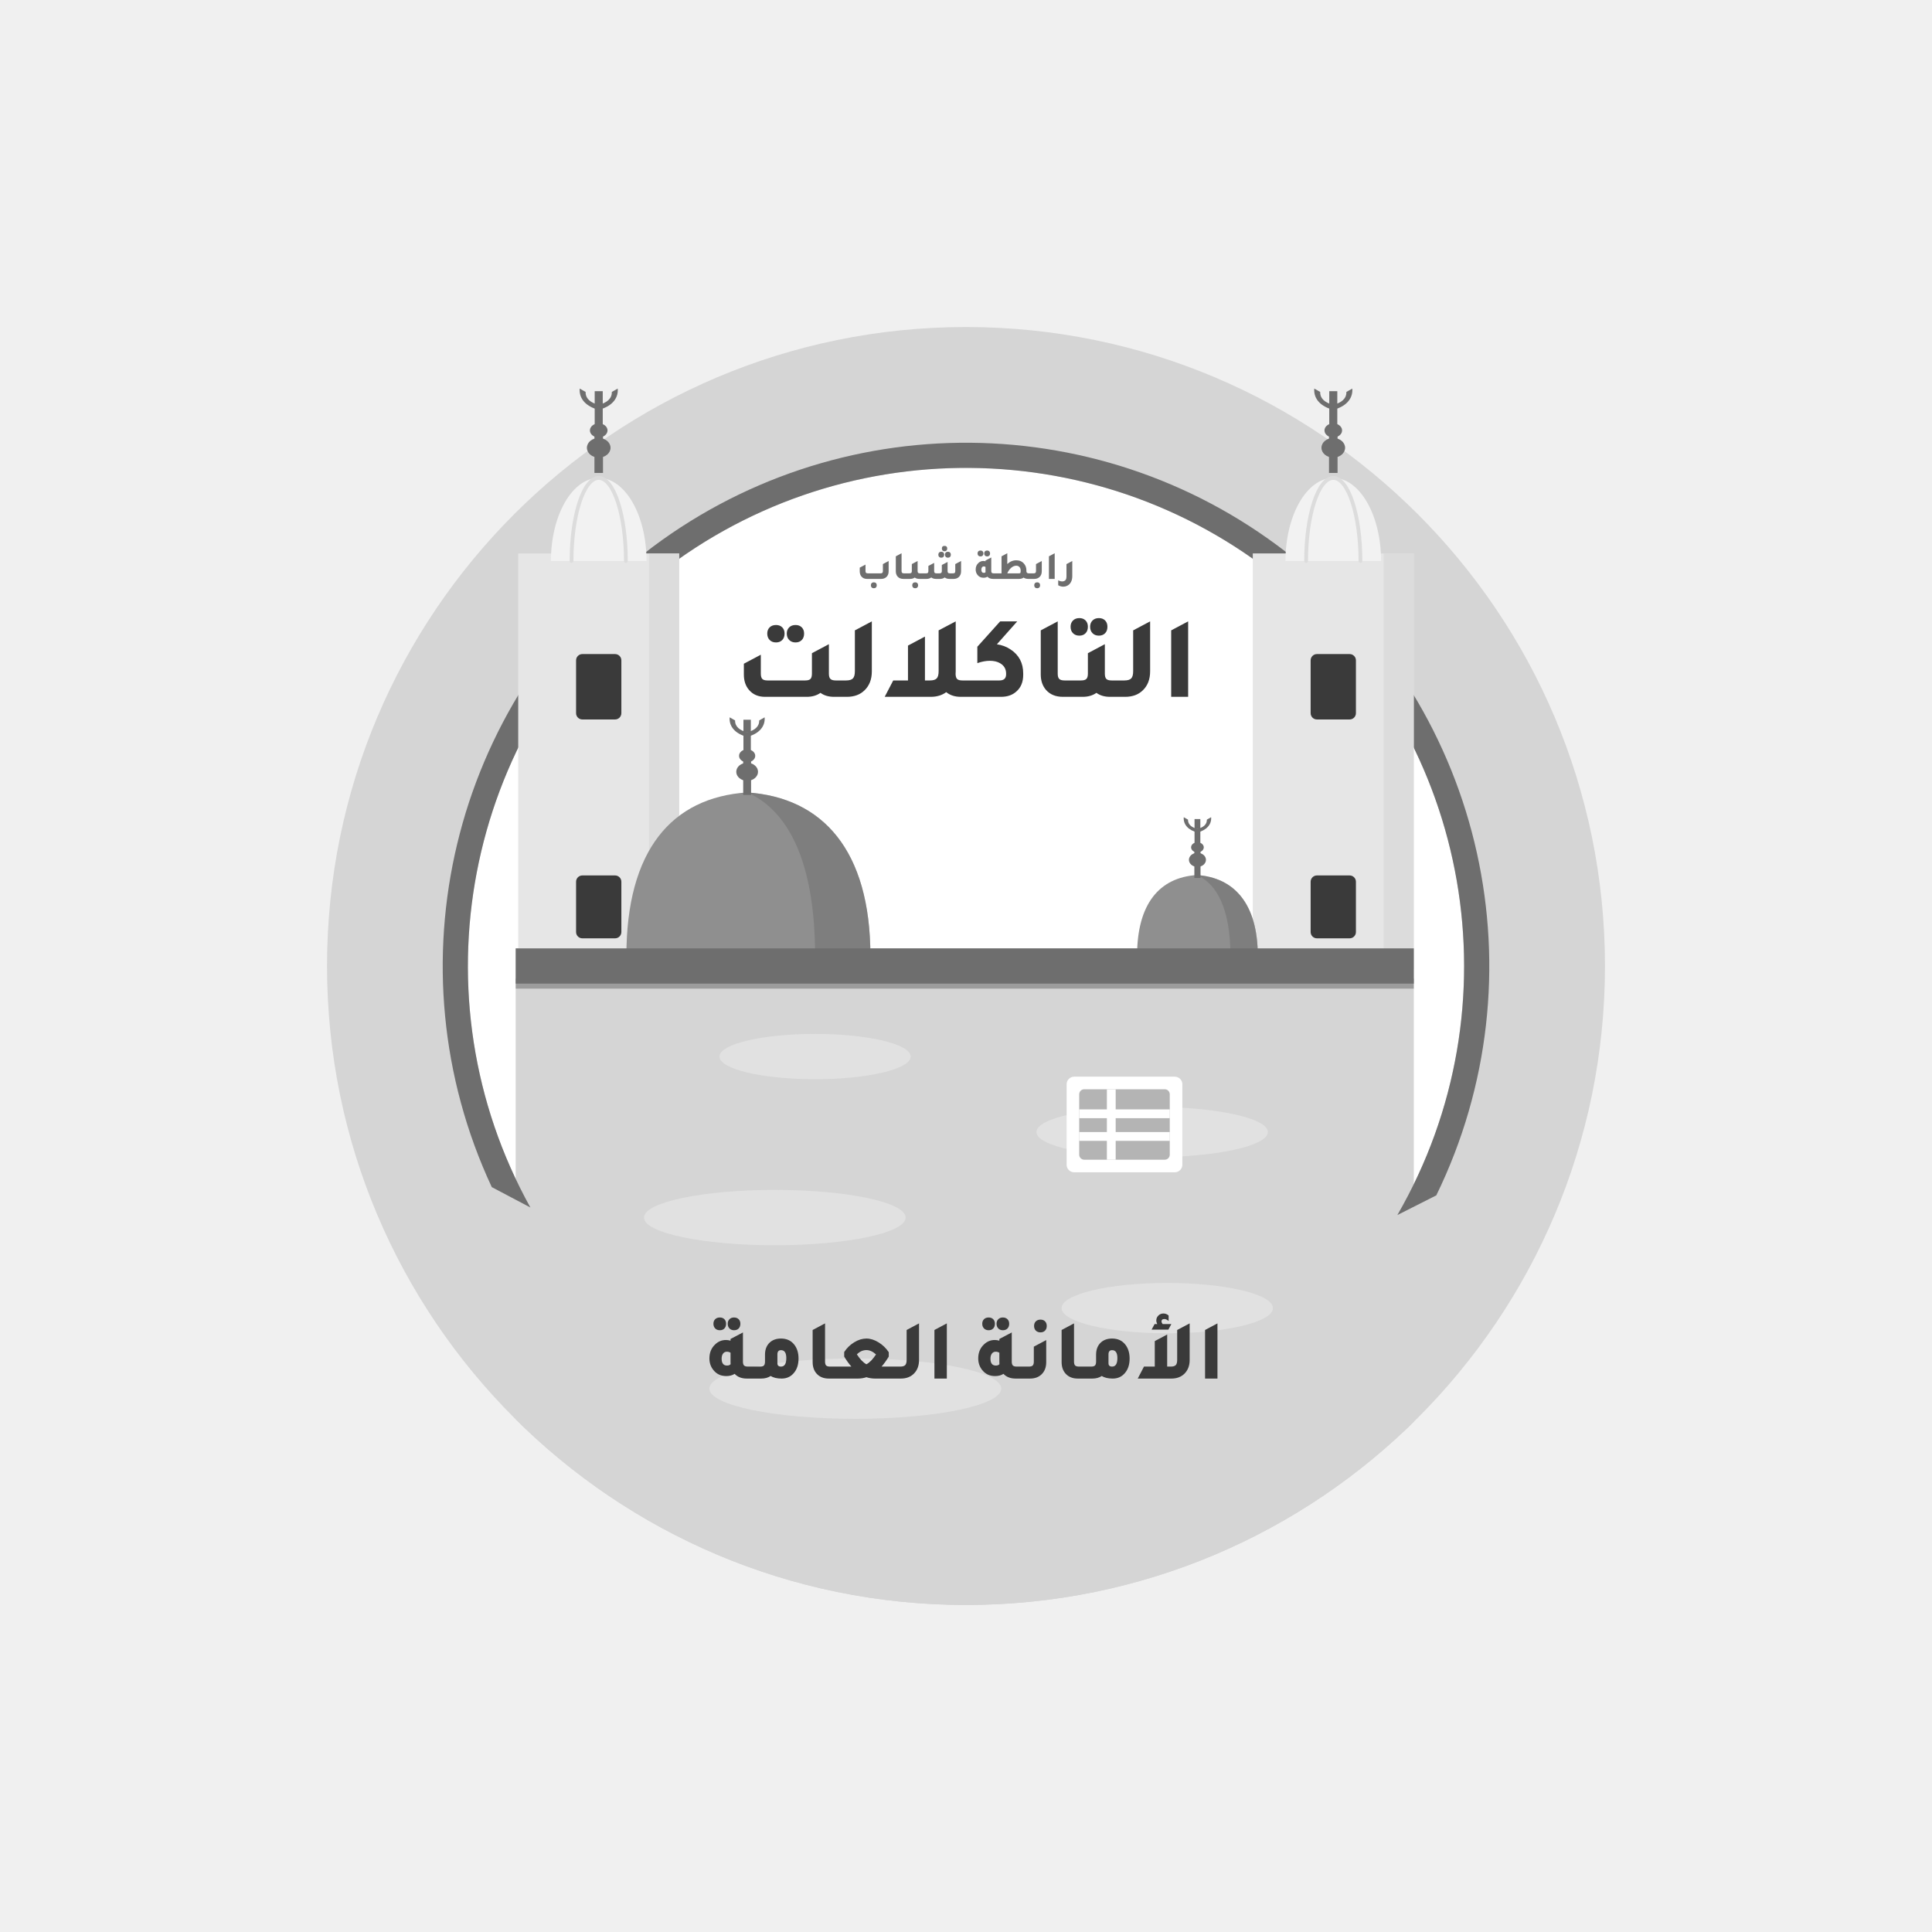
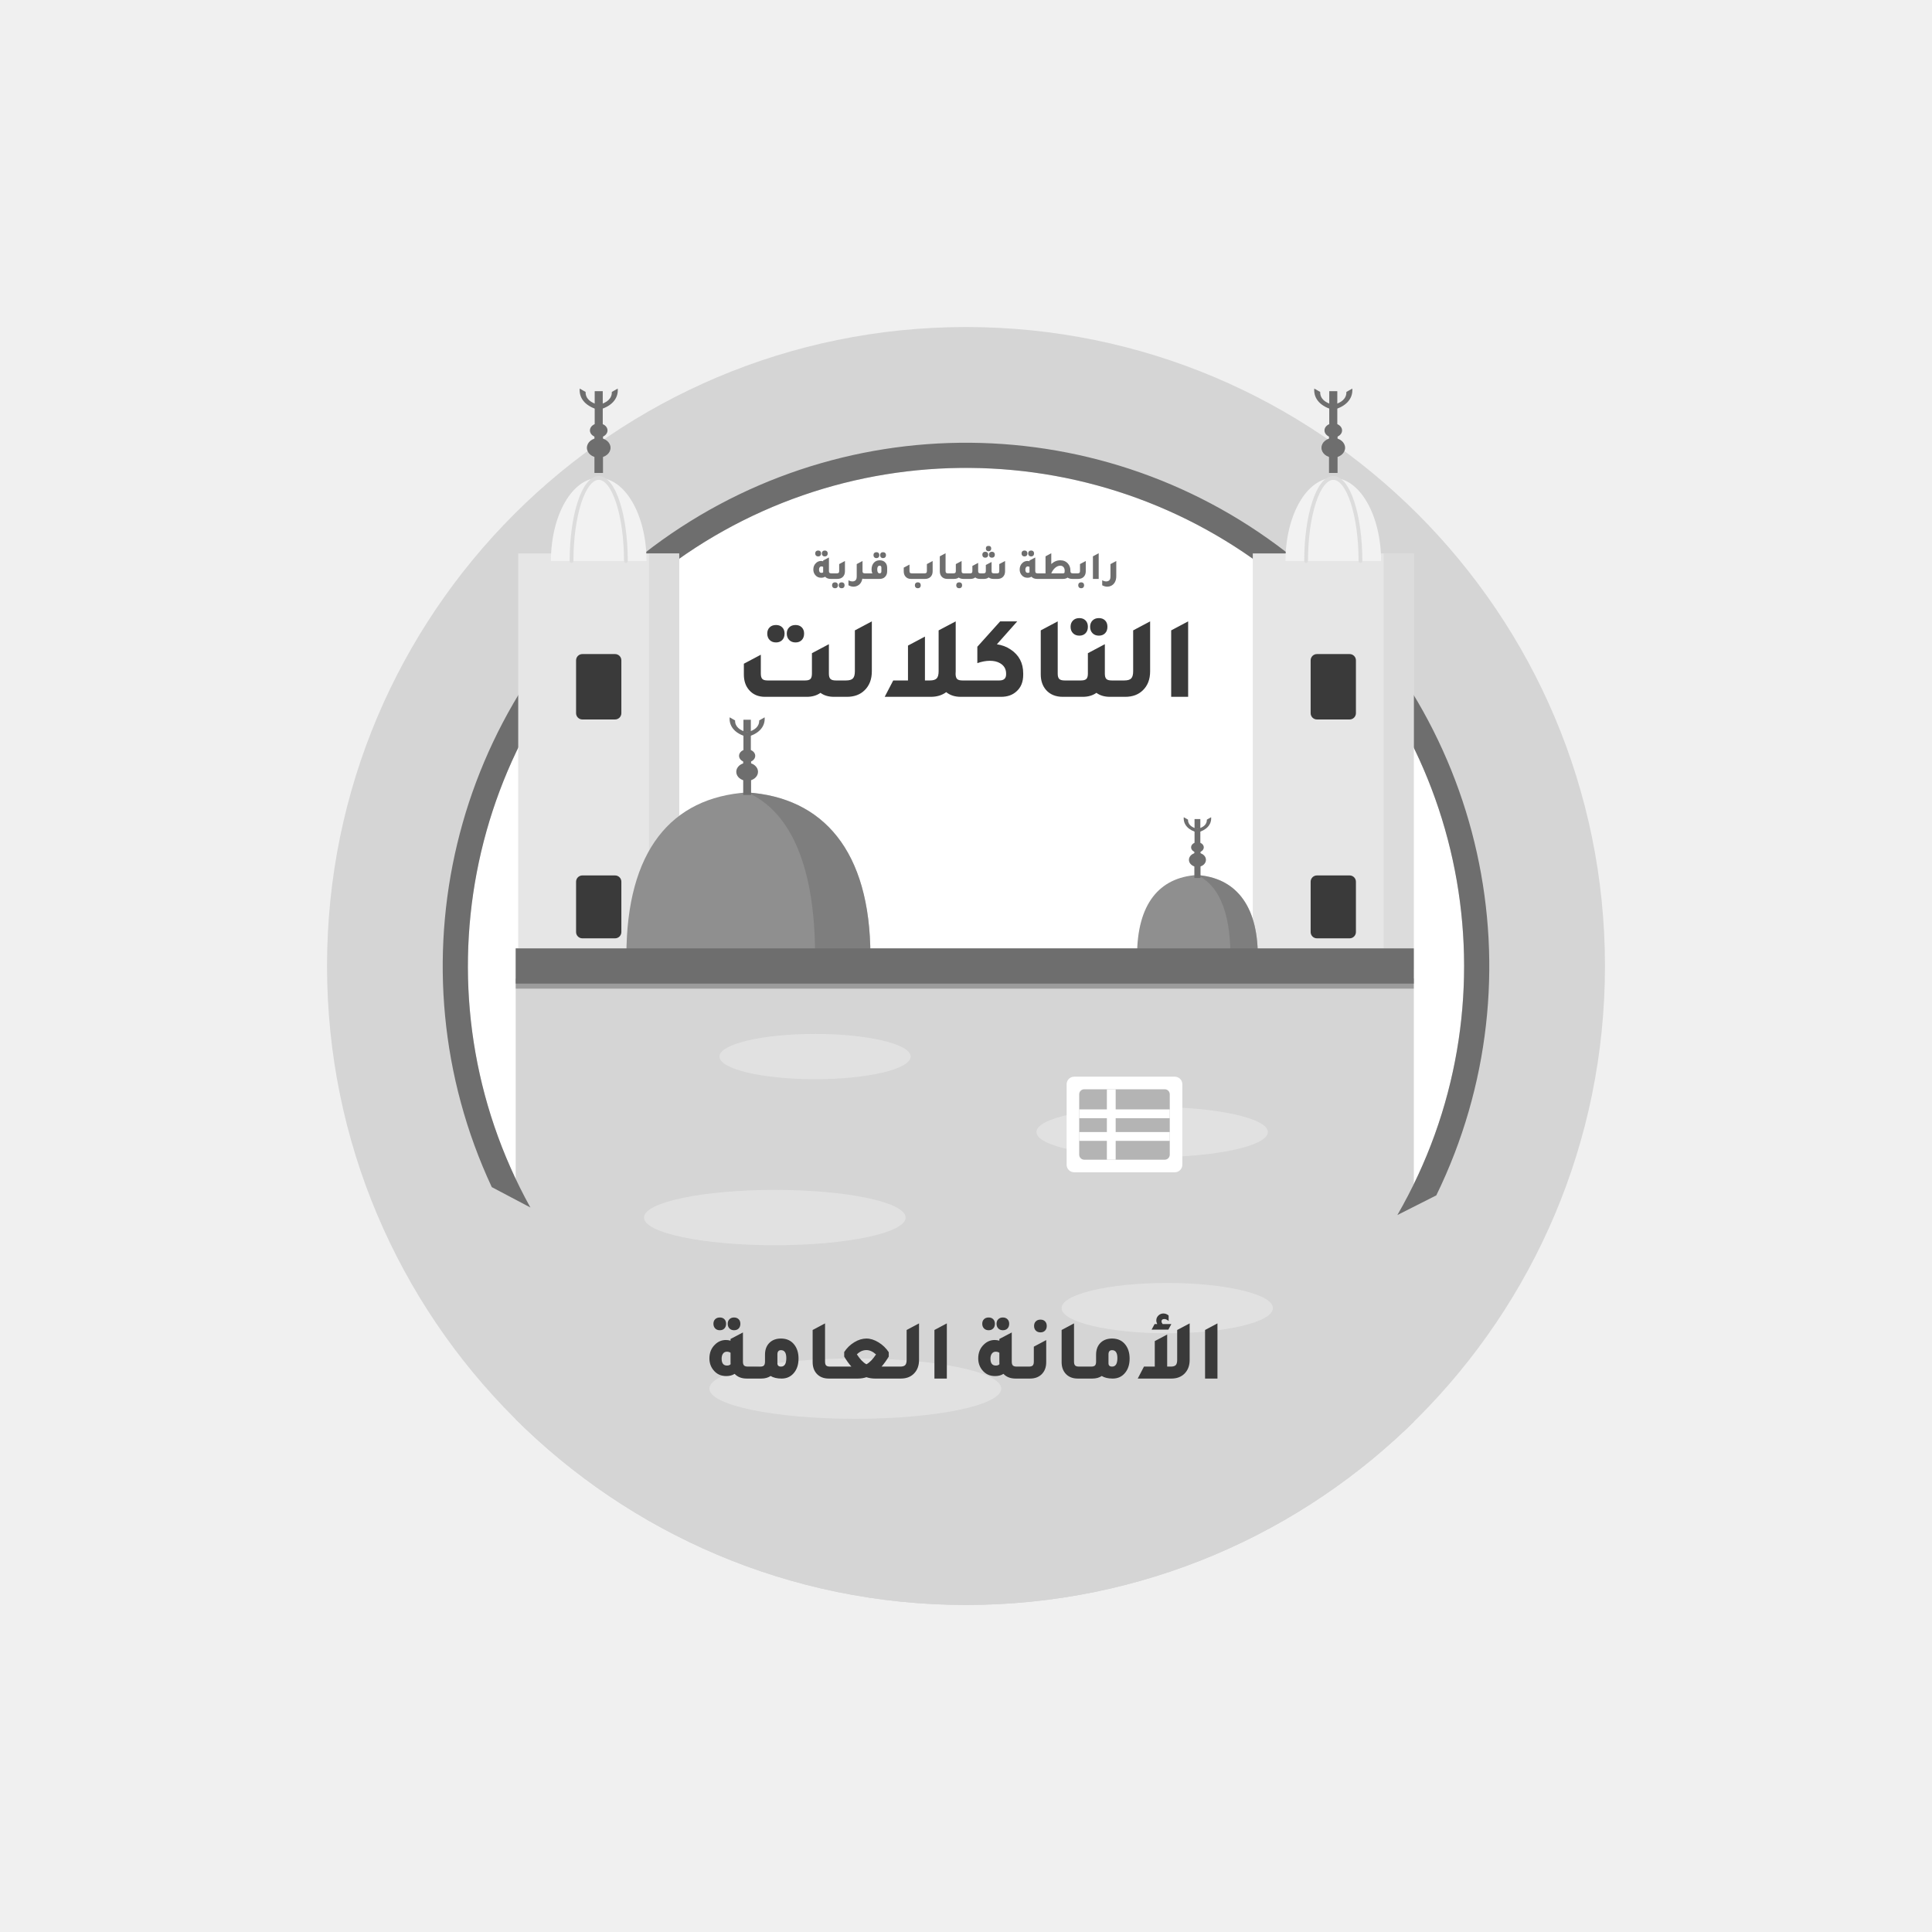
<svg xmlns="http://www.w3.org/2000/svg" viewBox="0 0 768 768" width="768" height="768" role="img" aria-label="الأمانة العامة">
  <g transform="translate(128 128) scale(1)">
    <defs>
      <clipPath id="icfb3f30-roundel-clip">
        <circle cx="256" cy="256" r="254" />
      </clipPath>
      <g id="icfb3f30-finial" fill="#6e6e6e">
        <rect x="-1.7" y="-7" width="3.4" height="7" />
        <ellipse cx="0" cy="-10" rx="4.7" ry="3.9" />
        <rect x="-1.7" y="-15" width="3.4" height="4" />
        <ellipse cx="0" cy="-16.9" rx="3.5" ry="2.8" />
        <rect x="-1.6" y="-27" width="3.2" height="10" />
        <g transform="translate(0,-28.5) scale(0.84,0.74)">
          <path d="M -9,-6.8 C -9.4,-1 -5.6,3 0,4.6 C 5.6,3 9.4,-1 9,-6.8 L 6.2,-5 C 6.3,-1.4 3.8,0.9 0,1.9 C -3.8,0.9 -6.3,-1.4 -6.2,-5 Z" />
        </g>
        <rect x="-1.6" y="-32.5" width="3.2" height="5.5" />
      </g>
      <g id="icfb3f30-dome">
        <path d="M 0,0 C 0,-42 18,-63 48,-65 C 78,-63 97,-42 97,0 Z" fill="#8f8f8f" />
        <path d="M 48,-65 C 78,-63 97,-42 97,0 L 75,0 C 75,-38 64,-58 48,-65 Z" fill="#6e6e6e" opacity="0.5" />
      </g>
      <g id="icfb3f30-minaret-shaft">
        <rect x="-32" y="-165" width="64" height="165" fill="#e6e6e6" />
        <rect x="20" y="-165" width="12" height="165" fill="#d5d5d5" opacity="0.6" />
        <rect x="-9" y="-125" width="18" height="26" rx="2.5" fill="#3a3a3a" />
        <rect x="-9" y="-37" width="18" height="25" rx="2.5" fill="#3a3a3a" />
      </g>
      <g id="icfb3f30-minaret-top">
        <path d="M -19,-162 A 19,33 0 0 1 19,-162 Z" fill="#f2f2f2" />
        <g fill="none" stroke="#dcdcdc" stroke-width="1.5" stroke-linecap="round">
          <path d="M 0,-195 A 10.8,33 0 0 0 -10.8,-162" />
          <path d="M 0,-195 A 10.8,33 0 0 1 10.8,-162" />
        </g>
        <use href="#icfb3f30-finial" transform="translate(0,-197)" />
      </g>
    </defs>
    <circle cx="256" cy="256" r="254" fill="#d5d5d5" />
    <g clip-path="url(#icfb3f30-roundel-clip)">
      <circle cx="256" cy="256" r="198" fill="#ffffff" />
      <rect x="77" y="249" width="357" height="270" fill="#d5d5d5" />
      <rect x="345" y="249" width="89" height="270" fill="#d5d5d5" opacity="0.22" />
      <g fill="#f0f0f0" opacity="0.45">
        <ellipse cx="196" cy="292" rx="38" ry="9" />
        <ellipse cx="330" cy="322" rx="46" ry="10" />
        <ellipse cx="180" cy="356" rx="52" ry="11" />
        <ellipse cx="336" cy="392" rx="42" ry="10" />
        <ellipse cx="212" cy="424" rx="58" ry="12" />
      </g>
      <path d="M 82.83,351.99 L 67.49,343.9 A 208,208 0 1 1 442.95,347.18 L 427.47,355 A 198,198 0 1 0 82.83,351.99 Z" fill="#6e6e6e" />
      <use href="#icfb3f30-minaret-shaft" transform="translate(110,257)" />
      <use href="#icfb3f30-minaret-shaft" transform="translate(402,257)" />
      <use href="#icfb3f30-dome" transform="translate(121,252)" />
      <use href="#icfb3f30-finial" transform="translate(169,188) scale(0.92)" />
      <use href="#icfb3f30-dome" transform="translate(324,252) scale(0.4948)" />
      <use href="#icfb3f30-finial" transform="translate(348,221) scale(0.72)" />
      <rect x="77" y="249" width="357" height="14" fill="#6e6e6e" />
      <rect x="77" y="261" width="357" height="4" fill="#6e6e6e" opacity="0.55" />
      <g transform="translate(296,300)">
        <rect x="0" y="0" width="46" height="38" rx="3" fill="#ffffff" />
        <rect x="5" y="5" width="36" height="28" rx="2" fill="#b4b4b4" />
        <rect x="5" y="13" width="36" height="3.5" fill="#ffffff" />
        <rect x="5" y="22" width="36" height="3.5" fill="#ffffff" />
        <rect x="16" y="5" width="3.5" height="28" fill="#ffffff" />
      </g>
    </g>
    <use href="#icfb3f30-minaret-top" transform="translate(110,257)" />
    <use href="#icfb3f30-minaret-top" transform="translate(402,257)" />
  </g>
  <g transform="translate(291.51 217.48) scale(0.75)">
-     <path d="M5.71,0Q3.88,0 2.82,-1.24Q1.9,-2.32 1.9,-4.03L1.9,-5.97L4.95,-7.59L4.95,-4.19Q4.95,-3.5 5.22,-3.23Q5.48,-2.95 6.16,-2.95L12.96,-2.95Q13.64,-2.95 13.9,-3.23Q14.17,-3.5 14.17,-4.19L14.17,-7.86L17.22,-9.49L17.22,-4.03Q17.22,-2.07 16,-0.97Q14.92,0 13.24,0L5.71,0ZM9.38,4.95Q8.66,4.95 8.23,4.52Q7.8,4.09 7.8,3.37Q7.8,2.66 8.23,2.23Q8.66,1.81 9.38,1.81Q10.08,1.81 10.5,2.23Q10.92,2.66 10.92,3.37Q10.92,4.09 10.5,4.52Q10.08,4.95 9.38,4.95Z M25,0Q23.06,0 21.97,-1.24Q21.02,-2.34 21.02,-4.05L21.02,-11.97L24.07,-13.6L24.07,-4.17Q24.07,-3.5 24.35,-3.23Q24.62,-2.95 25.3,-2.95L27.36,-2.95L27.36,0L25,0Z M33.79,-2.95L35.84,-2.95L35.84,0L33.5,0Q32.02,0 31.05,-0.72Q30.04,0 28.58,0L26.22,0L26.22,-2.95L28.29,-2.95Q28.96,-2.95 29.24,-3.23Q29.51,-3.5 29.51,-4.17L29.51,-7.86L32.57,-9.49L32.57,-4.17Q32.57,-3.5 32.83,-3.23Q33.1,-2.95 33.79,-2.95ZM31.3,1.81Q32,1.81 32.42,2.23Q32.84,2.66 32.84,3.37Q32.84,4.09 32.42,4.52Q32,4.95 31.3,4.95Q30.59,4.95 30.15,4.52Q29.72,4.09 29.72,3.37Q29.72,2.66 30.15,2.23Q30.59,1.81 31.3,1.81Z M46.86,-14.65Q46.21,-14.65 45.82,-15.04Q45.43,-15.43 45.43,-16.08Q45.43,-17.5 46.86,-17.5Q48.27,-17.5 48.27,-16.08Q48.27,-15.43 47.88,-15.04Q47.49,-14.65 46.86,-14.65ZM45.11,-11.24Q44.42,-11.24 43.98,-11.68Q43.55,-12.12 43.55,-12.84Q43.55,-13.53 43.98,-13.97Q44.42,-14.4 45.11,-14.4Q45.81,-14.4 46.24,-13.97Q46.67,-13.53 46.67,-12.84Q46.67,-12.1 46.24,-11.67Q45.81,-11.24 45.11,-11.24ZM48.63,-11.24Q47.94,-11.24 47.5,-11.68Q47.07,-12.12 47.07,-12.84Q47.07,-13.53 47.5,-13.97Q47.94,-14.4 48.63,-14.4Q49.33,-14.4 49.76,-13.97Q50.19,-13.53 50.19,-12.84Q50.19,-12.1 49.76,-11.67Q49.33,-11.24 48.63,-11.24ZM34.72,0L34.72,-2.95L37.08,-2.95Q37.75,-2.95 38.02,-3.21Q38.28,-3.48 38.28,-4.17L38.28,-6.87L41.34,-8.5L41.34,-4.17Q41.34,-3.5 41.6,-3.23Q41.86,-2.95 42.56,-2.95L44.18,-2.95Q44.86,-2.95 45.13,-3.23Q45.41,-3.5 45.41,-4.17L45.41,-7.38L48.46,-8.98L48.46,-4.17Q48.46,-3.48 48.73,-3.21Q48.99,-2.95 49.66,-2.95L51.33,-2.95Q52,-2.95 52.27,-3.21Q52.53,-3.48 52.53,-4.17L52.53,-7.86L55.61,-9.49L55.61,-4.05Q55.61,-2.13 54.43,-1.01Q53.4,-0.04 51.77,0L49.39,0Q47.94,0 46.92,-0.78Q46,-0.06 44.65,0L42.27,0Q40.81,0 39.8,-0.78Q38.81,0 37.35,0L34.72,0Z M65.92,-11.91Q65.2,-11.91 64.77,-12.35Q64.34,-12.8 64.34,-13.51Q64.34,-14.21 64.77,-14.63Q65.2,-15.05 65.92,-15.05Q66.61,-15.05 67.03,-14.63Q67.46,-14.21 67.46,-13.51Q67.46,-12.77 67.03,-12.34Q66.61,-11.91 65.92,-11.91ZM69.42,-11.91Q68.72,-11.91 68.29,-12.35Q67.86,-12.8 67.86,-13.51Q67.86,-14.21 68.29,-14.63Q68.72,-15.05 69.42,-15.05Q70.11,-15.05 70.54,-14.63Q70.98,-14.21 70.98,-13.51Q70.98,-12.77 70.55,-12.34Q70.13,-11.91 69.42,-11.91ZM72.83,-2.95L74.9,-2.95L74.9,0L72.54,0Q70.66,0 69.56,-1.16Q68.72,-0.61 67.5,-0.61Q65.52,-0.61 64.34,-2.09Q63.35,-3.31 63.35,-4.97Q63.35,-7.08 64.76,-8.41Q65.9,-9.51 67.41,-9.51Q67.98,-9.51 68.55,-9.34L68.55,-9.76L71.61,-11.36L71.61,-4.17Q71.61,-3.5 71.88,-3.23Q72.16,-2.95 72.83,-2.95ZM68.55,-6.37Q68.15,-6.62 67.65,-6.62Q67.06,-6.62 66.71,-6.16Q66.36,-5.69 66.36,-4.91Q66.36,-3.2 67.69,-3.2Q68.28,-3.2 68.57,-3.54Q68.55,-3.71 68.55,-4.05L68.55,-6.37Z M93.17,-2.95L93.17,0L91.17,0Q89.78,0 88.75,-0.7Q87.8,0 86.36,0L73.76,0L73.76,-2.95L77.05,-2.95L77.05,-11.97L80.1,-13.6L80.1,-7.88Q82.23,-9.87 84.89,-9.87Q87.42,-9.87 88.96,-8.09Q90.24,-6.6 90.24,-4.45L90.24,-4.05Q90.24,-2.95 91.47,-2.95L93.17,-2.95ZM86.26,-2.95Q86.85,-2.95 87.02,-3.16Q87.19,-3.37 87.19,-4.15L87.19,-4.45Q87.19,-5.59 86.55,-6.29Q85.92,-7 84.91,-7Q83.48,-7 82.19,-5.91Q80.91,-4.83 80.1,-2.95L86.26,-2.95Z M92.04,0L92.04,-2.95L94.1,-2.95Q94.78,-2.95 95.05,-3.23Q95.32,-3.5 95.32,-4.17L95.32,-7.86L98.38,-9.49L98.38,-4.05Q98.38,-2.09 97.16,-0.97Q96.08,0 94.4,0L92.04,0ZM95.96,4.95Q95.24,4.95 94.81,4.52Q94.38,4.09 94.38,3.37Q94.38,2.66 94.81,2.23Q95.24,1.81 95.96,1.81Q96.65,1.81 97.07,2.23Q97.5,2.66 97.5,3.37Q97.5,4.09 97.07,4.52Q96.65,4.95 95.96,4.95Z M102.17,0L102.17,-11.97L105.23,-13.6L105.23,0L102.17,0Z M114.55,-1.41Q114.55,0.4 113.81,1.74Q113.07,3.08 111.72,3.69Q110.84,4.11 109.81,4.11Q108.41,4.11 107.09,3.37L107.09,0.72Q108.18,1.33 109.22,1.33Q109.74,1.33 110.19,1.16Q111.47,0.72 111.47,-1.2L111.47,-7.84L114.55,-9.49L114.55,-1.41Z" fill="#6e6e6e" transform="translate(65.1 16.86)" />
+     <path d="M3.2,-11.91Q2.49,-11.91 2.06,-12.35Q1.62,-12.8 1.62,-13.51Q1.62,-14.21 2.06,-14.63Q2.49,-15.05 3.2,-15.05Q3.9,-15.05 4.32,-14.63Q4.74,-14.21 4.74,-13.51Q4.74,-12.77 4.32,-12.34Q3.9,-11.91 3.2,-11.91ZM6.7,-11.91Q6.01,-11.91 5.58,-12.35Q5.14,-12.8 5.14,-13.51Q5.14,-14.21 5.58,-14.63Q6.01,-15.05 6.7,-15.05Q7.4,-15.05 7.83,-14.63Q8.26,-14.21 8.26,-13.51Q8.26,-12.77 7.84,-12.34Q7.42,-11.91 6.7,-11.91ZM10.12,-2.95L12.18,-2.95L12.18,0L9.82,0Q7.95,0 6.85,-1.16Q6.01,-0.61 4.79,-0.61Q2.8,-0.61 1.62,-2.09Q0.63,-3.31 0.63,-4.97Q0.63,-7.08 2.04,-8.41Q3.18,-9.51 4.7,-9.51Q5.27,-9.51 5.84,-9.34L5.84,-9.76L8.9,-11.36L8.9,-4.17Q8.9,-3.5 9.17,-3.23Q9.44,-2.95 10.12,-2.95ZM5.84,-6.37Q5.44,-6.62 4.93,-6.62Q4.34,-6.62 3.99,-6.16Q3.65,-5.69 3.65,-4.91Q3.65,-3.2 4.97,-3.2Q5.57,-3.2 5.86,-3.54Q5.84,-3.71 5.84,-4.05L5.84,-6.37Z M11.05,0L11.05,-2.95L13.11,-2.95Q13.79,-2.95 14.06,-3.23Q14.33,-3.5 14.33,-4.17L14.33,-7.86L17.39,-9.49L17.39,-4.05Q17.39,-2.09 16.17,-0.97Q15.11,0 13.41,0L11.05,0ZM12.14,4.95Q11.43,4.95 10.99,4.51Q10.56,4.07 10.56,3.35Q10.56,2.66 10.99,2.23Q11.43,1.81 12.14,1.81Q12.84,1.81 13.26,2.23Q13.68,2.66 13.68,3.35Q13.68,4.09 13.26,4.52Q12.84,4.95 12.14,4.95ZM15.64,4.95Q14.95,4.95 14.51,4.51Q14.08,4.07 14.08,3.35Q14.08,2.66 14.51,2.23Q14.95,1.81 15.64,1.81Q16.34,1.81 16.77,2.23Q17.2,2.66 17.2,3.35Q17.2,4.09 16.78,4.52Q16.36,4.95 15.64,4.95Z M27.91,-2.95L29.98,-2.95L29.98,0L27.61,0Q27.13,0 26.6,-0.11Q26.12,2.66 23.88,3.69Q23,4.11 21.97,4.11Q20.57,4.11 19.25,3.37L19.25,0.72Q20.34,1.33 21.38,1.33Q21.9,1.33 22.34,1.16Q23.63,0.72 23.63,-1.2L23.63,-7.86L26.69,-9.49L26.69,-9.46L26.71,-9.49L26.71,-3.82Q26.81,-2.95 27.91,-2.95Z M34.09,-11.02Q33.37,-11.02 32.94,-11.47Q32.51,-11.91 32.51,-12.63Q32.51,-13.32 32.94,-13.74Q33.37,-14.17 34.09,-14.17Q34.78,-14.17 35.2,-13.74Q35.63,-13.32 35.63,-12.63Q35.63,-11.89 35.2,-11.46Q34.78,-11.02 34.09,-11.02ZM37.59,-11.02Q36.87,-11.02 36.45,-11.47Q36.03,-11.91 36.03,-12.63Q36.03,-13.32 36.45,-13.74Q36.87,-14.17 37.59,-14.17Q38.28,-14.17 38.71,-13.74Q39.15,-13.32 39.15,-12.63Q39.15,-11.89 38.71,-11.46Q38.28,-11.02 37.59,-11.02ZM28.84,0L28.84,-2.95L31.96,-2.95Q31.49,-3.79 31.49,-4.93Q31.49,-7.29 32.78,-8.64Q33.94,-9.87 35.81,-9.87Q37.73,-9.87 38.81,-8.64Q39.76,-7.57 39.76,-5.88L39.76,-4.03Q39.76,-2.21 38.66,-1.1Q37.61,0 35.77,0L28.84,0ZM36.7,-5.97Q36.7,-7 35.81,-7Q34.51,-7 34.51,-5.04Q34.51,-2.95 35.77,-2.95Q36.7,-2.95 36.7,-3.96L36.7,-5.97Z M52.36,0Q50.53,0 49.47,-1.24Q48.55,-2.32 48.55,-4.03L48.55,-5.97L51.6,-7.59L51.6,-4.19Q51.6,-3.5 51.87,-3.23Q52.13,-2.95 52.81,-2.95L59.61,-2.95Q60.29,-2.95 60.55,-3.23Q60.82,-3.5 60.82,-4.19L60.82,-7.86L63.87,-9.49L63.87,-4.03Q63.87,-2.07 62.65,-0.97Q61.57,0 59.89,0L52.36,0ZM56.03,4.95Q55.31,4.95 54.88,4.52Q54.45,4.09 54.45,3.37Q54.45,2.66 54.88,2.23Q55.31,1.81 56.03,1.81Q56.73,1.81 57.15,2.23Q57.57,2.66 57.57,3.37Q57.57,4.09 57.15,4.52Q56.73,4.95 56.03,4.95Z M71.65,0Q69.71,0 68.62,-1.24Q67.67,-2.34 67.67,-4.05L67.67,-11.97L70.72,-13.6L70.72,-4.17Q70.72,-3.5 71,-3.23Q71.27,-2.95 71.95,-2.95L74.01,-2.95L74.01,0L71.65,0Z M80.44,-2.95L82.49,-2.95L82.49,0L80.15,0Q78.67,0 77.7,-0.72Q76.69,0 75.23,0L72.87,0L72.87,-2.95L74.94,-2.95Q75.61,-2.95 75.89,-3.23Q76.16,-3.5 76.16,-4.17L76.16,-7.86L79.22,-9.49L79.22,-4.17Q79.22,-3.5 79.48,-3.23Q79.75,-2.95 80.44,-2.95ZM77.95,1.81Q78.65,1.81 79.07,2.23Q79.49,2.66 79.49,3.37Q79.49,4.09 79.07,4.52Q78.65,4.95 77.95,4.95Q77.24,4.95 76.8,4.52Q76.37,4.09 76.37,3.37Q76.37,2.66 76.8,2.23Q77.24,1.81 77.95,1.81Z M93.51,-14.65Q92.86,-14.65 92.47,-15.04Q92.08,-15.43 92.08,-16.08Q92.08,-17.5 93.51,-17.5Q94.92,-17.5 94.92,-16.08Q94.92,-15.43 94.53,-15.04Q94.14,-14.65 93.51,-14.65ZM91.76,-11.24Q91.07,-11.24 90.63,-11.68Q90.2,-12.12 90.2,-12.84Q90.2,-13.53 90.63,-13.97Q91.07,-14.4 91.76,-14.4Q92.46,-14.4 92.89,-13.97Q93.32,-13.53 93.32,-12.84Q93.32,-12.1 92.89,-11.67Q92.46,-11.24 91.76,-11.24ZM95.28,-11.24Q94.59,-11.24 94.15,-11.68Q93.72,-12.12 93.72,-12.84Q93.72,-13.53 94.15,-13.97Q94.59,-14.4 95.28,-14.4Q95.98,-14.4 96.41,-13.97Q96.84,-13.53 96.84,-12.84Q96.84,-12.1 96.41,-11.67Q95.98,-11.24 95.28,-11.24ZM81.37,0L81.37,-2.95L83.73,-2.95Q84.4,-2.95 84.67,-3.21Q84.93,-3.48 84.93,-4.17L84.93,-6.87L87.99,-8.5L87.99,-4.17Q87.99,-3.5 88.25,-3.23Q88.51,-2.95 89.21,-2.95L90.83,-2.95Q91.51,-2.95 91.78,-3.23Q92.06,-3.5 92.06,-4.17L92.06,-7.38L95.11,-8.98L95.11,-4.17Q95.11,-3.48 95.38,-3.21Q95.64,-2.95 96.31,-2.95L97.98,-2.95Q98.65,-2.95 98.92,-3.21Q99.18,-3.48 99.18,-4.17L99.18,-7.86L102.26,-9.49L102.26,-4.05Q102.26,-2.13 101.08,-1.01Q100.05,-0.04 98.42,0L96.04,0Q94.59,0 93.57,-0.78Q92.65,-0.06 91.3,0L88.92,0Q87.46,0 86.45,-0.78Q85.46,0 84,0L81.37,0Z M112.57,-11.91Q111.85,-11.91 111.42,-12.35Q110.99,-12.8 110.99,-13.51Q110.99,-14.21 111.42,-14.63Q111.85,-15.05 112.57,-15.05Q113.26,-15.05 113.68,-14.63Q114.11,-14.21 114.11,-13.51Q114.11,-12.77 113.68,-12.34Q113.26,-11.91 112.57,-11.91ZM116.07,-11.91Q115.37,-11.91 114.94,-12.35Q114.51,-12.8 114.51,-13.51Q114.51,-14.21 114.94,-14.63Q115.37,-15.05 116.07,-15.05Q116.76,-15.05 117.19,-14.63Q117.63,-14.21 117.63,-13.51Q117.63,-12.77 117.2,-12.34Q116.78,-11.91 116.07,-11.91ZM119.48,-2.95L121.55,-2.95L121.55,0L119.19,0Q117.31,0 116.21,-1.16Q115.37,-0.61 114.15,-0.61Q112.17,-0.61 110.99,-2.09Q110,-3.31 110,-4.97Q110,-7.08 111.41,-8.41Q112.55,-9.51 114.06,-9.51Q114.63,-9.51 115.2,-9.34L115.2,-9.76L118.26,-11.36L118.26,-4.17Q118.26,-3.5 118.53,-3.23Q118.81,-2.95 119.48,-2.95ZM115.2,-6.37Q114.8,-6.62 114.3,-6.62Q113.71,-6.62 113.36,-6.16Q113.01,-5.69 113.01,-4.91Q113.01,-3.2 114.34,-3.2Q114.93,-3.2 115.22,-3.54Q115.2,-3.71 115.2,-4.05L115.2,-6.37Z M139.82,-2.95L139.82,0L137.82,0Q136.43,0 135.4,-0.7Q134.45,0 133.01,0L120.41,0L120.41,-2.95L123.7,-2.95L123.7,-11.97L126.75,-13.6L126.75,-7.88Q128.88,-9.87 131.54,-9.87Q134.07,-9.87 135.61,-8.09Q136.89,-6.6 136.89,-4.45L136.89,-4.05Q136.89,-2.95 138.12,-2.95L139.82,-2.95ZM132.91,-2.95Q133.5,-2.95 133.67,-3.16Q133.84,-3.37 133.84,-4.15L133.84,-4.45Q133.84,-5.59 133.2,-6.29Q132.57,-7 131.56,-7Q130.13,-7 128.84,-5.91Q127.56,-4.83 126.75,-2.95L132.91,-2.95Z M138.69,0L138.69,-2.95L140.75,-2.95Q141.43,-2.95 141.7,-3.23Q141.97,-3.5 141.97,-4.17L141.97,-7.86L145.03,-9.49L145.03,-4.05Q145.03,-2.09 143.81,-0.97Q142.73,0 141.05,0L138.69,0ZM142.61,4.95Q141.89,4.95 141.46,4.52Q141.03,4.09 141.03,3.37Q141.03,2.66 141.46,2.23Q141.89,1.81 142.61,1.81Q143.3,1.81 143.72,2.23Q144.15,2.66 144.15,3.37Q144.15,4.09 143.72,4.52Q143.3,4.95 142.61,4.95Z M148.82,0L148.82,-11.97L151.88,-13.6L151.88,0L148.82,0Z M161.2,-1.41Q161.2,0.4 160.46,1.74Q159.72,3.08 158.37,3.69Q157.49,4.11 156.46,4.11Q155.06,4.11 153.74,3.37L153.74,0.72Q154.83,1.33 155.87,1.33Q156.39,1.33 156.84,1.16Q158.12,0.72 158.12,-1.2L158.12,-7.84L161.2,-9.49L161.2,-1.41Z" fill="#6e6e6e" transform="translate(41.77 16.86)" />
    <path d="M22.63,-28.83Q20.52,-28.83 19.25,-30.13Q17.98,-31.43 17.98,-33.54Q17.98,-35.59 19.25,-36.83Q20.52,-38.07 22.63,-38.07Q24.68,-38.07 25.92,-36.83Q27.16,-35.59 27.16,-33.54Q27.16,-31.37 25.92,-30.1Q24.68,-28.83 22.63,-28.83ZM32.98,-28.83Q30.88,-28.83 29.61,-30.13Q28.33,-31.43 28.33,-33.54Q28.33,-35.59 29.61,-36.83Q30.88,-38.07 32.98,-38.07Q35.03,-38.07 36.27,-36.83Q37.51,-35.59 37.51,-33.54Q37.51,-31.37 36.27,-30.1Q35.03,-28.83 32.98,-28.83ZM54.25,-8.68L59.27,-8.68L59.27,0L53.38,0Q49.04,0 46.19,-2.11Q43.21,0 38.94,0L16.8,0Q11.41,0 8.31,-3.66Q5.58,-6.82 5.58,-11.84L5.58,-17.55L14.57,-22.32L14.57,-12.34Q14.57,-10.29 15.35,-9.49Q16.12,-8.68 18.1,-8.68L38.13,-8.68Q40.11,-8.68 40.89,-9.49Q41.66,-10.29 41.66,-12.34L41.66,-23.13L50.65,-27.9L50.65,-12.28Q50.65,-10.29 51.46,-9.49Q52.27,-8.68 54.25,-8.68Z M55.74,0L55.74,-8.68L59.77,-8.68Q62.37,-8.68 63.39,-9.77Q64.42,-10.85 64.42,-13.58L64.42,-35.22L73.41,-39.99L73.41,-13.52Q73.41,-7.19 69.56,-3.47Q66.03,0 60.2,0L55.74,0Z M121.4,-8.68L127.47,-8.68L127.47,0L120.53,0Q115.88,0 112.84,-2.48Q109.49,0 104.66,0L80.23,0L84.75,-8.68L92.57,-8.68L92.57,-27.16L101.56,-31.93L101.56,-8.68L104.22,-8.68Q106.76,-8.68 107.79,-9.77Q108.81,-10.85 108.81,-13.58L108.81,-35.22L117.86,-39.99L117.86,-13.52Q117.86,-12.52 117.8,-12.09Q117.86,-10.17 118.64,-9.42Q119.41,-8.68 121.4,-8.68Z M139.69,-27.84Q143.72,-27.28 146.94,-25.11Q153.64,-20.71 153.64,-12.4L153.64,-11.66Q153.64,-5.95 149.98,-2.79Q146.88,0 141.92,0L124.12,0L124.12,-8.68L141.05,-8.68Q144.58,-8.68 144.58,-11.97L144.58,-12.28Q144.58,-16 141.3,-17.86Q139.13,-19.1 135.97,-19.1Q132.87,-19.1 129.33,-17.86L129.33,-26.54L141.42,-39.99L150.47,-39.99L139.69,-27.84Z M174.65,0Q168.95,0 165.73,-3.66Q162.94,-6.88 162.94,-11.9L162.94,-35.22L171.93,-39.99L171.93,-12.28Q171.93,-10.29 172.73,-9.49Q173.54,-8.68 175.52,-8.68L181.6,-8.68L181.6,0L174.65,0Z M183.4,-32.43Q181.29,-32.43 180.02,-33.73Q178.75,-35.03 178.75,-37.14Q178.75,-39.18 180.02,-40.45Q181.29,-41.73 183.4,-41.73Q185.44,-41.73 186.68,-40.49Q187.92,-39.25 187.92,-37.14Q187.92,-34.97 186.68,-33.7Q185.44,-32.43 183.4,-32.43ZM193.75,-32.43Q191.64,-32.43 190.37,-33.73Q189.1,-35.03 189.1,-37.14Q189.1,-39.18 190.37,-40.45Q191.64,-41.73 193.75,-41.73Q195.8,-41.73 197.04,-40.49Q198.28,-39.25 198.28,-37.14Q198.28,-34.97 197.04,-33.7Q195.8,-32.43 193.75,-32.43ZM200.51,-8.68L206.52,-8.68L206.52,0L199.64,0Q195.3,0 192.45,-2.11Q189.47,0 185.19,0L178.25,0L178.25,-8.68L184.33,-8.68Q186.31,-8.68 187.12,-9.49Q187.92,-10.29 187.92,-12.28L187.92,-23.13L196.91,-27.9L196.91,-12.28Q196.91,-10.29 197.69,-9.49Q198.46,-8.68 200.51,-8.68Z M203.24,0L203.24,-8.68L207.27,-8.68Q209.87,-8.68 210.89,-9.77Q211.92,-10.85 211.92,-13.58L211.92,-35.22L220.91,-39.99L220.91,-13.52Q220.91,-7.19 217.06,-3.47Q213.53,0 207.7,0L203.24,0Z M232.07,0L232.07,-35.22L241.06,-39.99L241.06,0L232.07,0Z" fill="#3a3a3a" transform="translate(0 79.36)" />
  </g>
  <path d="M5.17,-19.21Q4.01,-19.21 3.32,-19.92Q2.62,-20.64 2.62,-21.79Q2.62,-22.92 3.32,-23.6Q4.01,-24.28 5.17,-24.28Q6.29,-24.28 6.97,-23.6Q7.65,-22.92 7.65,-21.79Q7.65,-20.6 6.97,-19.91Q6.29,-19.21 5.17,-19.21ZM10.81,-19.21Q9.69,-19.21 8.99,-19.92Q8.3,-20.64 8.3,-21.79Q8.3,-22.92 8.99,-23.6Q9.69,-24.28 10.81,-24.28Q11.93,-24.28 12.63,-23.6Q13.33,-22.92 13.33,-21.79Q13.33,-20.6 12.65,-19.91Q11.97,-19.21 10.81,-19.21ZM16.32,-4.76L19.65,-4.76L19.65,0L15.84,0Q12.82,0 11.05,-1.87Q9.69,-0.99 7.72,-0.99Q4.52,-0.99 2.62,-3.37Q1.02,-5.34 1.02,-8.02Q1.02,-11.42 3.3,-13.57Q5.13,-15.33 7.58,-15.33Q8.5,-15.33 9.42,-15.06L9.42,-15.74L14.35,-18.33L14.35,-6.73Q14.35,-5.64 14.79,-5.2Q15.23,-4.76 16.32,-4.76ZM9.42,-10.27Q8.77,-10.68 7.96,-10.68Q7,-10.68 6.44,-9.93Q5.88,-9.18 5.88,-7.92Q5.88,-5.17 8.02,-5.17Q8.98,-5.17 9.45,-5.71Q9.42,-5.98 9.42,-6.53L9.42,-10.27Z M23.12,-9.49Q23.12,-12.61 25.06,-14.38Q26.76,-15.91 29.48,-15.91Q32.91,-15.91 34.82,-13.4Q36.45,-11.25 36.45,-7.96Q36.45,-4.18 34.37,-1.97Q32.57,0 29.72,0Q27.03,0 25.36,-1.02Q23.83,0 21.62,0L17.82,0L17.82,-4.76L21.15,-4.76Q22.24,-4.76 22.68,-5.2Q23.12,-5.64 23.12,-6.73L23.12,-9.49ZM28.05,-6.09Q28.05,-4.76 29.48,-4.76Q31.59,-4.76 31.59,-8.13Q31.59,-11.29 29.48,-11.29Q28.05,-11.29 28.05,-9.62L28.05,-6.09Z M48.48,0Q45.36,0 43.59,-2.01Q42.06,-3.77 42.06,-6.53L42.06,-19.31L46.99,-21.93L46.99,-6.73Q46.99,-5.64 47.43,-5.2Q47.87,-4.76 48.96,-4.76L52.29,-4.76L52.29,0L48.48,0Z M76.47,0L66.81,0Q65.08,0 63.44,-0.54Q61.81,0 60.08,0L50.46,0L50.46,-4.76L57.46,-4.76Q56,-6.39 54.6,-8.74L54.6,-10.54Q56.17,-12.95 58.6,-14.43Q61.03,-15.91 63.44,-15.91Q65.79,-15.91 68.25,-14.4Q70.72,-12.89 72.32,-10.47L72.32,-8.74Q70.89,-6.39 69.46,-4.76L76.43,-4.76L76.47,0ZM67.25,-9.59Q65.35,-11.32 63.44,-11.32Q61.34,-11.32 59.64,-9.62Q61.57,-6.66 63.44,-5.68Q65.35,-6.7 67.25,-9.59Z M74.66,0L74.66,-4.76L76.87,-4.76Q78.3,-4.76 78.86,-5.36Q79.42,-5.95 79.42,-7.45L79.42,-19.31L84.35,-21.93L84.35,-7.41Q84.35,-3.94 82.25,-1.9Q80.31,0 77.11,0L74.66,0Z M90.47,0L90.47,-19.31L95.4,-21.93L95.4,0L90.47,0Z M112.03,-19.21Q110.87,-19.21 110.18,-19.92Q109.48,-20.64 109.48,-21.79Q109.48,-22.92 110.18,-23.6Q110.87,-24.28 112.03,-24.28Q113.15,-24.28 113.83,-23.6Q114.51,-22.92 114.51,-21.79Q114.51,-20.6 113.83,-19.91Q113.15,-19.21 112.03,-19.21ZM117.67,-19.21Q116.55,-19.21 115.86,-19.92Q115.16,-20.64 115.16,-21.79Q115.16,-22.92 115.86,-23.6Q116.55,-24.28 117.67,-24.28Q118.8,-24.28 119.49,-23.6Q120.19,-22.92 120.19,-21.79Q120.19,-20.6 119.51,-19.91Q118.83,-19.21 117.67,-19.21ZM123.18,-4.76L126.51,-4.76L126.51,0L122.71,0Q119.68,0 117.91,-1.87Q116.55,-0.99 114.58,-0.99Q111.38,-0.99 109.48,-3.37Q107.88,-5.34 107.88,-8.02Q107.88,-11.42 110.16,-13.57Q112,-15.33 114.44,-15.33Q115.36,-15.33 116.28,-15.06L116.28,-15.74L121.21,-18.33L121.21,-6.73Q121.21,-5.64 121.65,-5.2Q122.09,-4.76 123.18,-4.76ZM116.28,-10.27Q115.63,-10.68 114.82,-10.68Q113.87,-10.68 113.31,-9.93Q112.74,-9.18 112.74,-7.92Q112.74,-5.17 114.89,-5.17Q115.84,-5.17 116.31,-5.71Q116.28,-5.98 116.28,-6.53L116.28,-10.27Z M132.63,-18.36Q131.48,-18.36 130.78,-19.06Q130.08,-19.75 130.08,-20.91Q130.08,-22.07 130.78,-22.75Q131.48,-23.43 132.63,-23.43Q133.76,-23.43 134.44,-22.75Q135.12,-22.07 135.12,-20.91Q135.12,-19.75 134.44,-19.06Q133.76,-18.36 132.63,-18.36ZM124.68,0L124.68,-4.76L128.01,-4.76Q129.1,-4.76 129.54,-5.2Q129.98,-5.64 129.98,-6.73L129.98,-12.68L134.91,-15.3L134.91,-6.53Q134.91,-3.37 132.94,-1.56Q131.21,0 128.49,0L124.68,0Z M147.46,0Q144.33,0 142.56,-2.01Q141.03,-3.77 141.03,-6.53L141.03,-19.31L145.96,-21.93L145.96,-6.73Q145.96,-5.64 146.4,-5.2Q146.85,-4.76 147.93,-4.76L151.27,-4.76L151.27,0L147.46,0Z M154.73,-9.49Q154.73,-12.61 156.67,-14.38Q158.37,-15.91 161.09,-15.91Q164.53,-15.91 166.43,-13.4Q168.06,-11.25 168.06,-7.96Q168.06,-4.18 165.99,-1.97Q164.19,0 161.33,0Q158.64,0 156.98,-1.02Q155.45,0 153.24,0L149.43,0L149.43,-4.76L152.76,-4.76Q153.85,-4.76 154.29,-5.2Q154.73,-5.64 154.73,-6.73L154.73,-9.49ZM159.66,-6.09Q159.66,-4.76 161.09,-4.76Q163.2,-4.76 163.2,-8.13Q163.2,-11.29 161.09,-11.29Q159.66,-11.29 159.66,-9.62L159.66,-6.09Z M184.65,-21.66L183.46,-19.45L176.8,-19.45L177.99,-21.66L179.04,-21.66Q178.67,-22.37 178.67,-23.12Q178.67,-24.24 179.5,-25.06Q180.34,-25.87 181.49,-25.87Q182.65,-25.87 183.57,-25.06L183.57,-22.88Q182.68,-23.66 181.87,-23.66Q180.74,-23.66 180.74,-22.75Q180.74,-22.24 181.19,-21.66L184.65,-21.66ZM186.97,-19.31L191.93,-21.93L191.93,-7.41Q191.93,-3.98 189.82,-1.9Q187.85,0 184.69,0L171.29,0L173.77,-4.76L178.06,-4.76L178.06,-14.89L182.99,-17.51L182.99,-4.76L184.45,-4.76Q185.84,-4.76 186.41,-5.36Q186.97,-5.95 186.97,-7.45L186.97,-19.31Z M198.05,0L198.05,-19.31L202.98,-21.93L202.98,0L198.05,0Z" fill="#3a3a3a" transform="translate(280.98 548) scale(1)" />
</svg>
